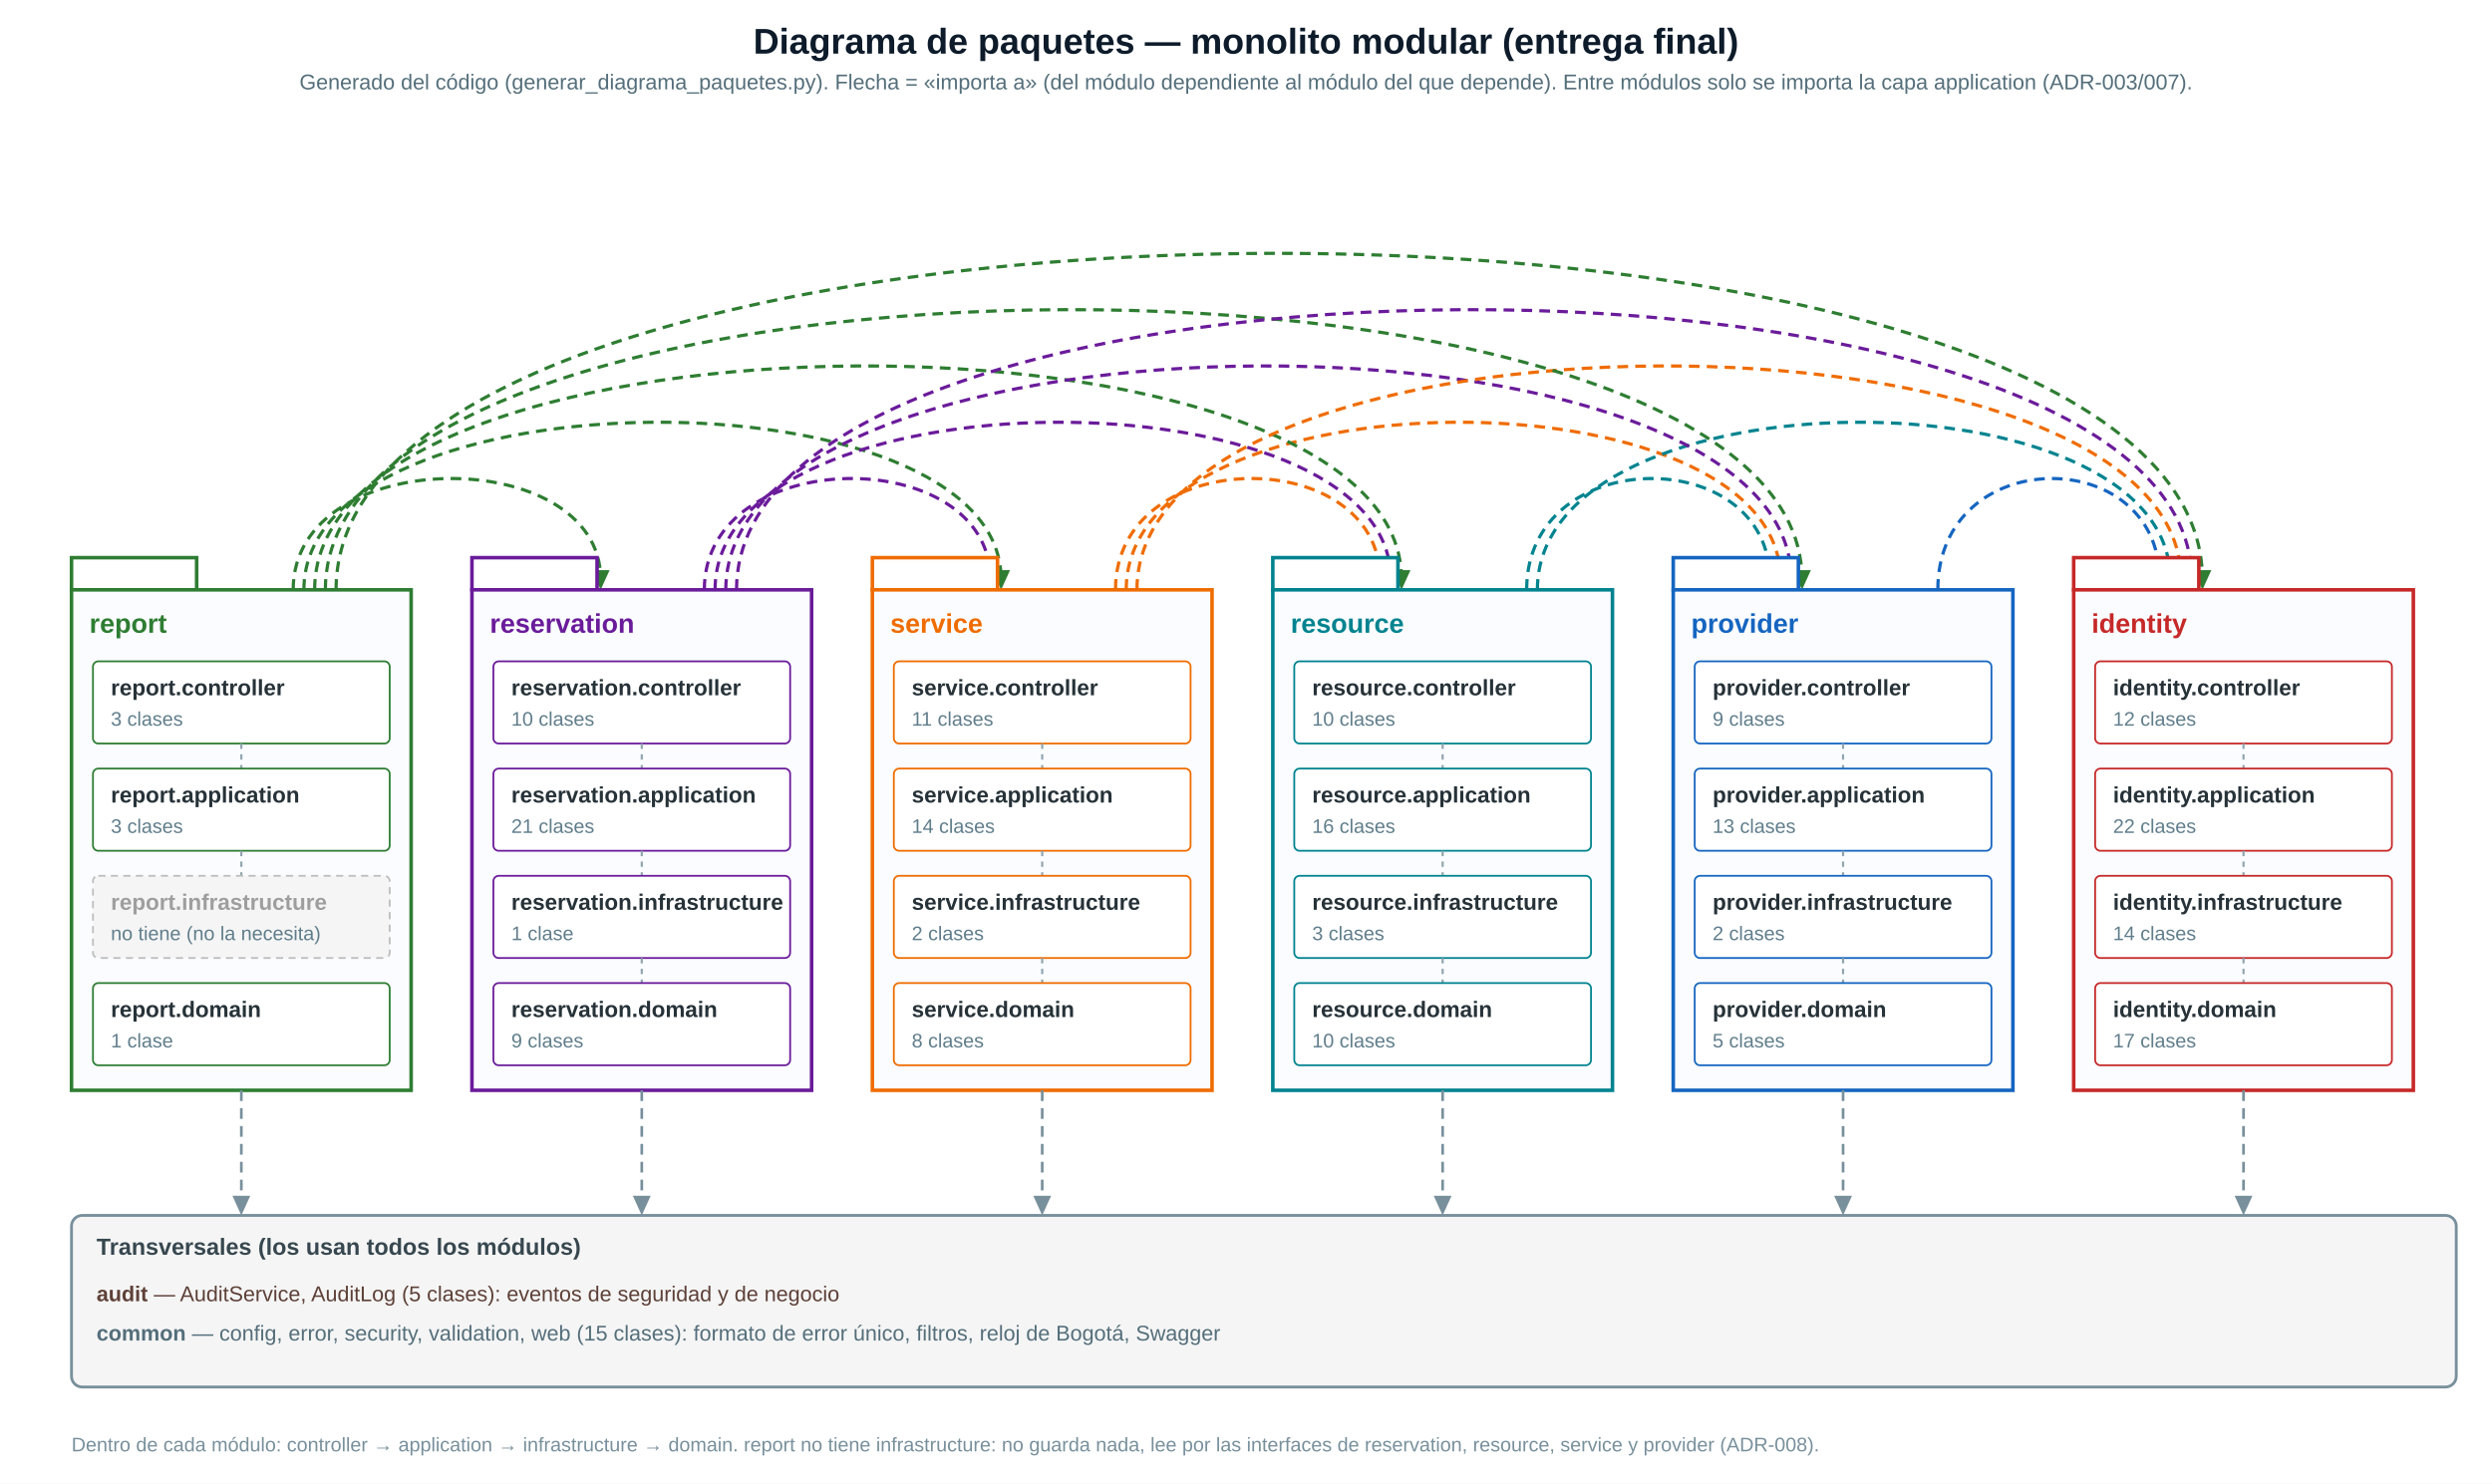
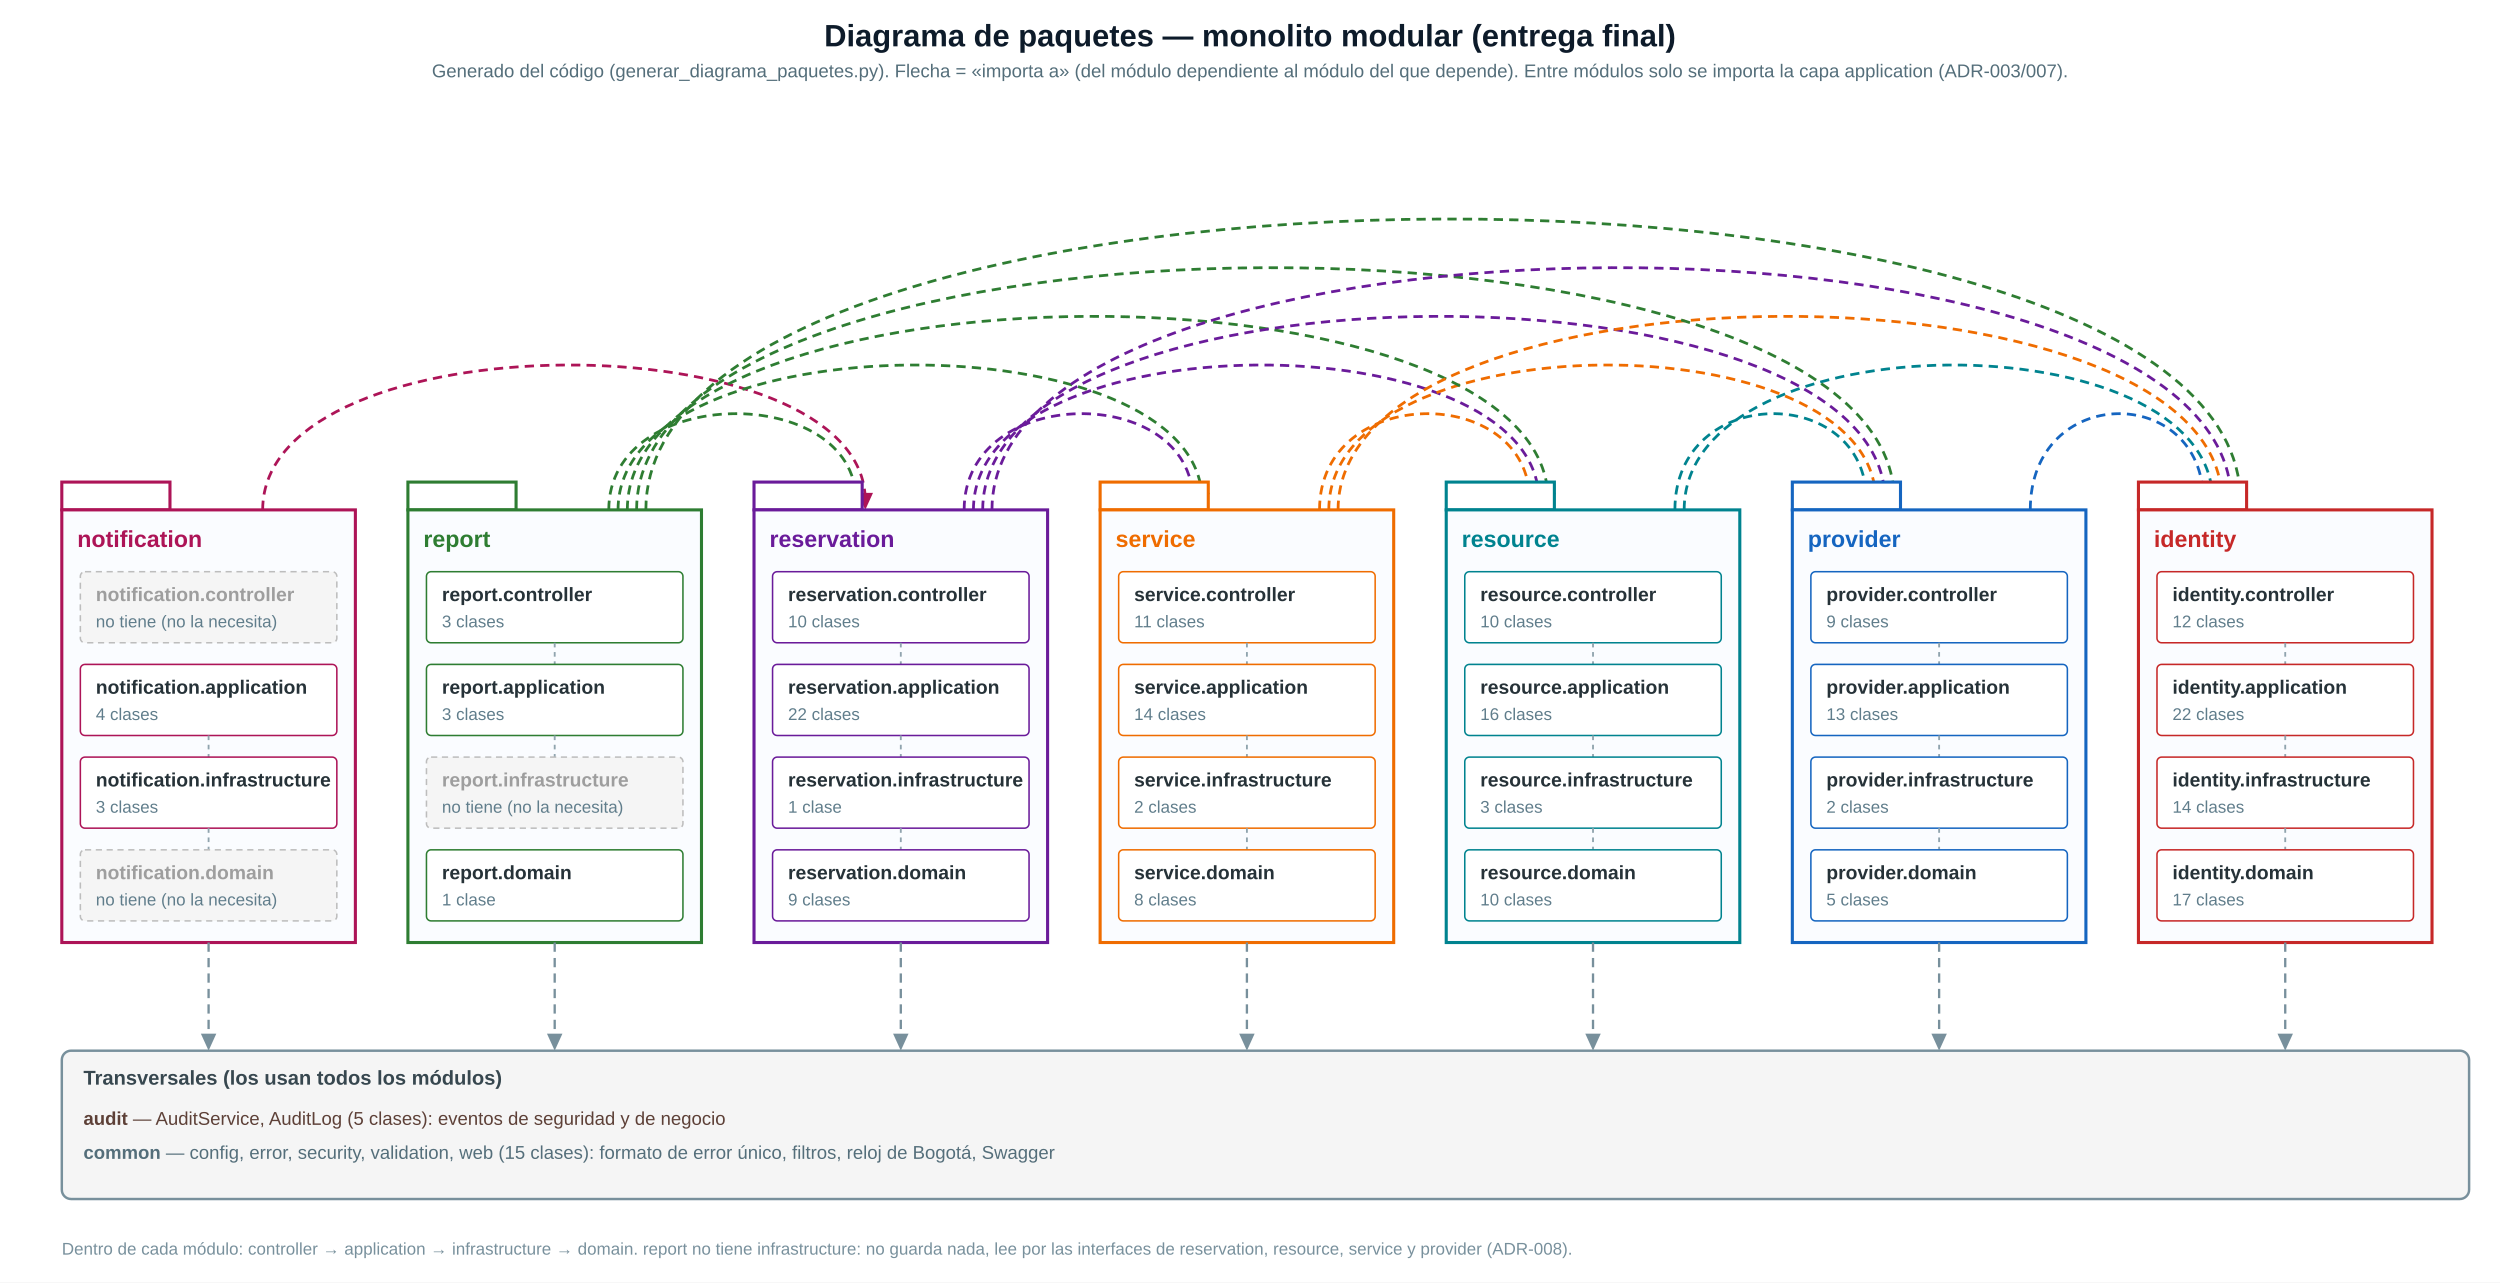
- <svg xmlns="http://www.w3.org/2000/svg" viewBox="0 0 1394 830" width="1394" height="830" font-family="Arial, Helvetica, sans-serif">
-   <rect width="1394" height="830" fill="#ffffff" />
-   <text x="697" y="30" text-anchor="middle" font-size="20" font-weight="bold" fill="#0d1b2a">Diagrama de paquetes — monolito modular (entrega final)</text>
-   <text x="697" y="50" text-anchor="middle" font-size="12" fill="#546e7a">Generado del código (generar_diagrama_paquetes.py). Flecha = «importa a» (del módulo dependiente al módulo del que depende). Entre módulos solo se importa la capa application (ADR-003/007).</text>
-   <path d="M 164 330 C 164 248, 336 248, 336 324" fill="none" stroke="#2e7d32" stroke-width="1.8" stroke-dasharray="6,4" />
-   <polygon points="336,330 331,319 341,319" fill="#2e7d32" />
-   <path d="M 394 330 C 394 248, 554 248, 554 324" fill="none" stroke="#6a1b9a" stroke-width="1.8" stroke-dasharray="6,4" />
-   <polygon points="554,330 549,319 559,319" fill="#6a1b9a" />
-   <path d="M 624 330 C 624 248, 772 248, 772 324" fill="none" stroke="#ef6c00" stroke-width="1.8" stroke-dasharray="6,4" />
-   <polygon points="772,330 767,319 777,319" fill="#ef6c00" />
-   <path d="M 854 330 C 854 248, 990 248, 990 324" fill="none" stroke="#00838f" stroke-width="1.8" stroke-dasharray="6,4" />
-   <polygon points="990,330 985,319 995,319" fill="#00838f" />
-   <path d="M 1084 330 C 1084 248, 1208 248, 1208 324" fill="none" stroke="#1565c0" stroke-width="1.8" stroke-dasharray="6,4" />
-   <polygon points="1208,330 1203,319 1213,319" fill="#1565c0" />
-   <path d="M 170 330 C 170 206, 560 206, 560 324" fill="none" stroke="#2e7d32" stroke-width="1.8" stroke-dasharray="6,4" />
-   <polygon points="560,330 555,319 565,319" fill="#2e7d32" />
-   <path d="M 400 330 C 400 206, 778 206, 778 324" fill="none" stroke="#6a1b9a" stroke-width="1.8" stroke-dasharray="6,4" />
-   <polygon points="778,330 773,319 783,319" fill="#6a1b9a" />
-   <path d="M 630 330 C 630 206, 996 206, 996 324" fill="none" stroke="#ef6c00" stroke-width="1.8" stroke-dasharray="6,4" />
-   <polygon points="996,330 991,319 1001,319" fill="#ef6c00" />
-   <path d="M 860 330 C 860 206, 1214 206, 1214 324" fill="none" stroke="#00838f" stroke-width="1.8" stroke-dasharray="6,4" />
-   <polygon points="1214,330 1209,319 1219,319" fill="#00838f" />
-   <path d="M 176 330 C 176 164, 784 164, 784 324" fill="none" stroke="#2e7d32" stroke-width="1.8" stroke-dasharray="6,4" />
-   <polygon points="784,330 779,319 789,319" fill="#2e7d32" />
-   <path d="M 406 330 C 406 164, 1002 164, 1002 324" fill="none" stroke="#6a1b9a" stroke-width="1.8" stroke-dasharray="6,4" />
-   <polygon points="1002,330 997,319 1007,319" fill="#6a1b9a" />
-   <path d="M 636 330 C 636 164, 1220 164, 1220 324" fill="none" stroke="#ef6c00" stroke-width="1.8" stroke-dasharray="6,4" />
-   <polygon points="1220,330 1215,319 1225,319" fill="#ef6c00" />
-   <path d="M 182 330 C 182 122, 1008 122, 1008 324" fill="none" stroke="#2e7d32" stroke-width="1.8" stroke-dasharray="6,4" />
-   <polygon points="1008,330 1003,319 1013,319" fill="#2e7d32" />
-   <path d="M 412 330 C 412 122, 1226 122, 1226 324" fill="none" stroke="#6a1b9a" stroke-width="1.8" stroke-dasharray="6,4" />
-   <polygon points="1226,330 1221,319 1231,319" fill="#6a1b9a" />
-   <path d="M 188 330 C 188 80, 1232 80, 1232 324" fill="none" stroke="#2e7d32" stroke-width="1.8" stroke-dasharray="6,4" />
-   <polygon points="1232,330 1227,319 1237,319" fill="#2e7d32" />
-   <rect x="40" y="312" width="70" height="18" fill="#ffffff" stroke="#2e7d32" stroke-width="2" />
-   <rect x="40" y="330" width="190" height="280" fill="#fafcff" stroke="#2e7d32" stroke-width="2" />
-   <text x="50" y="354" font-size="15" font-weight="bold" fill="#2e7d32">report</text>
-   <rect x="52" y="370" width="166" height="46" rx="3" fill="#ffffff" stroke="#2e7d32" />
-   <text x="62" y="389" font-size="12.5" font-weight="bold" fill="#263238">report.controller</text>
-   <text x="62" y="406" font-size="11" fill="#607d8b">3 clases</text>
-   <line x1="135" y1="416" x2="135" y2="430" stroke="#90a4ae" stroke-width="1.2" stroke-dasharray="3,3" />
-   <rect x="52" y="430" width="166" height="46" rx="3" fill="#ffffff" stroke="#2e7d32" />
-   <text x="62" y="449" font-size="12.5" font-weight="bold" fill="#263238">report.application</text>
-   <text x="62" y="466" font-size="11" fill="#607d8b">3 clases</text>
+ <svg xmlns="http://www.w3.org/2000/svg" viewBox="0 0 1618 830" width="1618" height="830" font-family="Arial, Helvetica, sans-serif">
+   <rect width="1618" height="830" fill="#ffffff" />
+   <text x="809" y="30" text-anchor="middle" font-size="20" font-weight="bold" fill="#0d1b2a">Diagrama de paquetes — monolito modular (entrega final)</text>
+   <text x="809" y="50" text-anchor="middle" font-size="12" fill="#546e7a">Generado del código (generar_diagrama_paquetes.py). Flecha = «importa a» (del módulo dependiente al módulo del que depende). Entre módulos solo se importa la capa application (ADR-003/007).</text>
+   <path d="M 394 330 C 394 248, 554 248, 554 324" fill="none" stroke="#2e7d32" stroke-width="1.8" stroke-dasharray="6,4" />
+   <polygon points="554,330 549,319 559,319" fill="#2e7d32" />
+   <path d="M 624 330 C 624 248, 772 248, 772 324" fill="none" stroke="#6a1b9a" stroke-width="1.8" stroke-dasharray="6,4" />
+   <polygon points="772,330 767,319 777,319" fill="#6a1b9a" />
+   <path d="M 854 330 C 854 248, 990 248, 990 324" fill="none" stroke="#ef6c00" stroke-width="1.8" stroke-dasharray="6,4" />
+   <polygon points="990,330 985,319 995,319" fill="#ef6c00" />
+   <path d="M 1084 330 C 1084 248, 1208 248, 1208 324" fill="none" stroke="#00838f" stroke-width="1.8" stroke-dasharray="6,4" />
+   <polygon points="1208,330 1203,319 1213,319" fill="#00838f" />
+   <path d="M 1314 330 C 1314 248, 1426 248, 1426 324" fill="none" stroke="#1565c0" stroke-width="1.8" stroke-dasharray="6,4" />
+   <polygon points="1426,330 1421,319 1431,319" fill="#1565c0" />
+   <path d="M 170 330 C 170 206, 560 206, 560 324" fill="none" stroke="#ad1457" stroke-width="1.8" stroke-dasharray="6,4" />
+   <polygon points="560,330 555,319 565,319" fill="#ad1457" />
+   <path d="M 400 330 C 400 206, 778 206, 778 324" fill="none" stroke="#2e7d32" stroke-width="1.8" stroke-dasharray="6,4" />
+   <polygon points="778,330 773,319 783,319" fill="#2e7d32" />
+   <path d="M 630 330 C 630 206, 996 206, 996 324" fill="none" stroke="#6a1b9a" stroke-width="1.8" stroke-dasharray="6,4" />
+   <polygon points="996,330 991,319 1001,319" fill="#6a1b9a" />
+   <path d="M 860 330 C 860 206, 1214 206, 1214 324" fill="none" stroke="#ef6c00" stroke-width="1.8" stroke-dasharray="6,4" />
+   <polygon points="1214,330 1209,319 1219,319" fill="#ef6c00" />
+   <path d="M 1090 330 C 1090 206, 1432 206, 1432 324" fill="none" stroke="#00838f" stroke-width="1.8" stroke-dasharray="6,4" />
+   <polygon points="1432,330 1427,319 1437,319" fill="#00838f" />
+   <path d="M 406 330 C 406 164, 1002 164, 1002 324" fill="none" stroke="#2e7d32" stroke-width="1.8" stroke-dasharray="6,4" />
+   <polygon points="1002,330 997,319 1007,319" fill="#2e7d32" />
+   <path d="M 636 330 C 636 164, 1220 164, 1220 324" fill="none" stroke="#6a1b9a" stroke-width="1.8" stroke-dasharray="6,4" />
+   <polygon points="1220,330 1215,319 1225,319" fill="#6a1b9a" />
+   <path d="M 866 330 C 866 164, 1438 164, 1438 324" fill="none" stroke="#ef6c00" stroke-width="1.8" stroke-dasharray="6,4" />
+   <polygon points="1438,330 1433,319 1443,319" fill="#ef6c00" />
+   <path d="M 412 330 C 412 122, 1226 122, 1226 324" fill="none" stroke="#2e7d32" stroke-width="1.8" stroke-dasharray="6,4" />
+   <polygon points="1226,330 1221,319 1231,319" fill="#2e7d32" />
+   <path d="M 642 330 C 642 122, 1444 122, 1444 324" fill="none" stroke="#6a1b9a" stroke-width="1.8" stroke-dasharray="6,4" />
+   <polygon points="1444,330 1439,319 1449,319" fill="#6a1b9a" />
+   <path d="M 418 330 C 418 80, 1450 80, 1450 324" fill="none" stroke="#2e7d32" stroke-width="1.8" stroke-dasharray="6,4" />
+   <polygon points="1450,330 1445,319 1455,319" fill="#2e7d32" />
+   <rect x="40" y="312" width="70" height="18" fill="#ffffff" stroke="#ad1457" stroke-width="2" />
+   <rect x="40" y="330" width="190" height="280" fill="#fafcff" stroke="#ad1457" stroke-width="2" />
+   <text x="50" y="354" font-size="15" font-weight="bold" fill="#ad1457">notification</text>
+   <rect x="52" y="370" width="166" height="46" rx="3" fill="#f5f5f5" stroke="#bdbdbd" stroke-dasharray="4,3" />
+   <text x="62" y="389" font-size="12.5" font-weight="bold" fill="#9e9e9e">notification.controller</text>
+   <text x="62" y="406" font-size="11" fill="#607d8b">no tiene (no la necesita)</text>
+   <rect x="52" y="430" width="166" height="46" rx="3" fill="#ffffff" stroke="#ad1457" />
+   <text x="62" y="449" font-size="12.5" font-weight="bold" fill="#263238">notification.application</text>
+   <text x="62" y="466" font-size="11" fill="#607d8b">4 clases</text>
  <line x1="135" y1="476" x2="135" y2="490" stroke="#90a4ae" stroke-width="1.2" stroke-dasharray="3,3" />
-   <rect x="52" y="490" width="166" height="46" rx="3" fill="#f5f5f5" stroke="#bdbdbd" stroke-dasharray="4,3" />
-   <text x="62" y="509" font-size="12.5" font-weight="bold" fill="#9e9e9e">report.infrastructure</text>
-   <text x="62" y="526" font-size="11" fill="#607d8b">no tiene (no la necesita)</text>
-   <rect x="52" y="550" width="166" height="46" rx="3" fill="#ffffff" stroke="#2e7d32" />
-   <text x="62" y="569" font-size="12.5" font-weight="bold" fill="#263238">report.domain</text>
-   <text x="62" y="586" font-size="11" fill="#607d8b">1 clase</text>
-   <rect x="264" y="312" width="70" height="18" fill="#ffffff" stroke="#6a1b9a" stroke-width="2" />
-   <rect x="264" y="330" width="190" height="280" fill="#fafcff" stroke="#6a1b9a" stroke-width="2" />
-   <text x="274" y="354" font-size="15" font-weight="bold" fill="#6a1b9a">reservation</text>
-   <rect x="276" y="370" width="166" height="46" rx="3" fill="#ffffff" stroke="#6a1b9a" />
-   <text x="286" y="389" font-size="12.5" font-weight="bold" fill="#263238">reservation.controller</text>
-   <text x="286" y="406" font-size="11" fill="#607d8b">10 clases</text>
+   <rect x="52" y="490" width="166" height="46" rx="3" fill="#ffffff" stroke="#ad1457" />
+   <text x="62" y="509" font-size="12.5" font-weight="bold" fill="#263238">notification.infrastructure</text>
+   <text x="62" y="526" font-size="11" fill="#607d8b">3 clases</text>
+   <line x1="135" y1="536" x2="135" y2="550" stroke="#90a4ae" stroke-width="1.2" stroke-dasharray="3,3" />
+   <rect x="52" y="550" width="166" height="46" rx="3" fill="#f5f5f5" stroke="#bdbdbd" stroke-dasharray="4,3" />
+   <text x="62" y="569" font-size="12.5" font-weight="bold" fill="#9e9e9e">notification.domain</text>
+   <text x="62" y="586" font-size="11" fill="#607d8b">no tiene (no la necesita)</text>
+   <rect x="264" y="312" width="70" height="18" fill="#ffffff" stroke="#2e7d32" stroke-width="2" />
+   <rect x="264" y="330" width="190" height="280" fill="#fafcff" stroke="#2e7d32" stroke-width="2" />
+   <text x="274" y="354" font-size="15" font-weight="bold" fill="#2e7d32">report</text>
+   <rect x="276" y="370" width="166" height="46" rx="3" fill="#ffffff" stroke="#2e7d32" />
+   <text x="286" y="389" font-size="12.5" font-weight="bold" fill="#263238">report.controller</text>
+   <text x="286" y="406" font-size="11" fill="#607d8b">3 clases</text>
  <line x1="359" y1="416" x2="359" y2="430" stroke="#90a4ae" stroke-width="1.2" stroke-dasharray="3,3" />
-   <rect x="276" y="430" width="166" height="46" rx="3" fill="#ffffff" stroke="#6a1b9a" />
-   <text x="286" y="449" font-size="12.5" font-weight="bold" fill="#263238">reservation.application</text>
-   <text x="286" y="466" font-size="11" fill="#607d8b">21 clases</text>
+   <rect x="276" y="430" width="166" height="46" rx="3" fill="#ffffff" stroke="#2e7d32" />
+   <text x="286" y="449" font-size="12.5" font-weight="bold" fill="#263238">report.application</text>
+   <text x="286" y="466" font-size="11" fill="#607d8b">3 clases</text>
  <line x1="359" y1="476" x2="359" y2="490" stroke="#90a4ae" stroke-width="1.2" stroke-dasharray="3,3" />
-   <rect x="276" y="490" width="166" height="46" rx="3" fill="#ffffff" stroke="#6a1b9a" />
-   <text x="286" y="509" font-size="12.5" font-weight="bold" fill="#263238">reservation.infrastructure</text>
-   <text x="286" y="526" font-size="11" fill="#607d8b">1 clase</text>
-   <line x1="359" y1="536" x2="359" y2="550" stroke="#90a4ae" stroke-width="1.2" stroke-dasharray="3,3" />
-   <rect x="276" y="550" width="166" height="46" rx="3" fill="#ffffff" stroke="#6a1b9a" />
-   <text x="286" y="569" font-size="12.5" font-weight="bold" fill="#263238">reservation.domain</text>
-   <text x="286" y="586" font-size="11" fill="#607d8b">9 clases</text>
-   <rect x="488" y="312" width="70" height="18" fill="#ffffff" stroke="#ef6c00" stroke-width="2" />
-   <rect x="488" y="330" width="190" height="280" fill="#fafcff" stroke="#ef6c00" stroke-width="2" />
-   <text x="498" y="354" font-size="15" font-weight="bold" fill="#ef6c00">service</text>
-   <rect x="500" y="370" width="166" height="46" rx="3" fill="#ffffff" stroke="#ef6c00" />
-   <text x="510" y="389" font-size="12.5" font-weight="bold" fill="#263238">service.controller</text>
-   <text x="510" y="406" font-size="11" fill="#607d8b">11 clases</text>
+   <rect x="276" y="490" width="166" height="46" rx="3" fill="#f5f5f5" stroke="#bdbdbd" stroke-dasharray="4,3" />
+   <text x="286" y="509" font-size="12.5" font-weight="bold" fill="#9e9e9e">report.infrastructure</text>
+   <text x="286" y="526" font-size="11" fill="#607d8b">no tiene (no la necesita)</text>
+   <rect x="276" y="550" width="166" height="46" rx="3" fill="#ffffff" stroke="#2e7d32" />
+   <text x="286" y="569" font-size="12.5" font-weight="bold" fill="#263238">report.domain</text>
+   <text x="286" y="586" font-size="11" fill="#607d8b">1 clase</text>
+   <rect x="488" y="312" width="70" height="18" fill="#ffffff" stroke="#6a1b9a" stroke-width="2" />
+   <rect x="488" y="330" width="190" height="280" fill="#fafcff" stroke="#6a1b9a" stroke-width="2" />
+   <text x="498" y="354" font-size="15" font-weight="bold" fill="#6a1b9a">reservation</text>
+   <rect x="500" y="370" width="166" height="46" rx="3" fill="#ffffff" stroke="#6a1b9a" />
+   <text x="510" y="389" font-size="12.5" font-weight="bold" fill="#263238">reservation.controller</text>
+   <text x="510" y="406" font-size="11" fill="#607d8b">10 clases</text>
  <line x1="583" y1="416" x2="583" y2="430" stroke="#90a4ae" stroke-width="1.2" stroke-dasharray="3,3" />
-   <rect x="500" y="430" width="166" height="46" rx="3" fill="#ffffff" stroke="#ef6c00" />
-   <text x="510" y="449" font-size="12.5" font-weight="bold" fill="#263238">service.application</text>
-   <text x="510" y="466" font-size="11" fill="#607d8b">14 clases</text>
+   <rect x="500" y="430" width="166" height="46" rx="3" fill="#ffffff" stroke="#6a1b9a" />
+   <text x="510" y="449" font-size="12.5" font-weight="bold" fill="#263238">reservation.application</text>
+   <text x="510" y="466" font-size="11" fill="#607d8b">22 clases</text>
  <line x1="583" y1="476" x2="583" y2="490" stroke="#90a4ae" stroke-width="1.2" stroke-dasharray="3,3" />
-   <rect x="500" y="490" width="166" height="46" rx="3" fill="#ffffff" stroke="#ef6c00" />
-   <text x="510" y="509" font-size="12.5" font-weight="bold" fill="#263238">service.infrastructure</text>
-   <text x="510" y="526" font-size="11" fill="#607d8b">2 clases</text>
+   <rect x="500" y="490" width="166" height="46" rx="3" fill="#ffffff" stroke="#6a1b9a" />
+   <text x="510" y="509" font-size="12.5" font-weight="bold" fill="#263238">reservation.infrastructure</text>
+   <text x="510" y="526" font-size="11" fill="#607d8b">1 clase</text>
  <line x1="583" y1="536" x2="583" y2="550" stroke="#90a4ae" stroke-width="1.2" stroke-dasharray="3,3" />
-   <rect x="500" y="550" width="166" height="46" rx="3" fill="#ffffff" stroke="#ef6c00" />
-   <text x="510" y="569" font-size="12.5" font-weight="bold" fill="#263238">service.domain</text>
-   <text x="510" y="586" font-size="11" fill="#607d8b">8 clases</text>
-   <rect x="712" y="312" width="70" height="18" fill="#ffffff" stroke="#00838f" stroke-width="2" />
-   <rect x="712" y="330" width="190" height="280" fill="#fafcff" stroke="#00838f" stroke-width="2" />
-   <text x="722" y="354" font-size="15" font-weight="bold" fill="#00838f">resource</text>
-   <rect x="724" y="370" width="166" height="46" rx="3" fill="#ffffff" stroke="#00838f" />
-   <text x="734" y="389" font-size="12.5" font-weight="bold" fill="#263238">resource.controller</text>
-   <text x="734" y="406" font-size="11" fill="#607d8b">10 clases</text>
+   <rect x="500" y="550" width="166" height="46" rx="3" fill="#ffffff" stroke="#6a1b9a" />
+   <text x="510" y="569" font-size="12.5" font-weight="bold" fill="#263238">reservation.domain</text>
+   <text x="510" y="586" font-size="11" fill="#607d8b">9 clases</text>
+   <rect x="712" y="312" width="70" height="18" fill="#ffffff" stroke="#ef6c00" stroke-width="2" />
+   <rect x="712" y="330" width="190" height="280" fill="#fafcff" stroke="#ef6c00" stroke-width="2" />
+   <text x="722" y="354" font-size="15" font-weight="bold" fill="#ef6c00">service</text>
+   <rect x="724" y="370" width="166" height="46" rx="3" fill="#ffffff" stroke="#ef6c00" />
+   <text x="734" y="389" font-size="12.5" font-weight="bold" fill="#263238">service.controller</text>
+   <text x="734" y="406" font-size="11" fill="#607d8b">11 clases</text>
  <line x1="807" y1="416" x2="807" y2="430" stroke="#90a4ae" stroke-width="1.2" stroke-dasharray="3,3" />
-   <rect x="724" y="430" width="166" height="46" rx="3" fill="#ffffff" stroke="#00838f" />
-   <text x="734" y="449" font-size="12.5" font-weight="bold" fill="#263238">resource.application</text>
-   <text x="734" y="466" font-size="11" fill="#607d8b">16 clases</text>
+   <rect x="724" y="430" width="166" height="46" rx="3" fill="#ffffff" stroke="#ef6c00" />
+   <text x="734" y="449" font-size="12.5" font-weight="bold" fill="#263238">service.application</text>
+   <text x="734" y="466" font-size="11" fill="#607d8b">14 clases</text>
  <line x1="807" y1="476" x2="807" y2="490" stroke="#90a4ae" stroke-width="1.2" stroke-dasharray="3,3" />
-   <rect x="724" y="490" width="166" height="46" rx="3" fill="#ffffff" stroke="#00838f" />
-   <text x="734" y="509" font-size="12.5" font-weight="bold" fill="#263238">resource.infrastructure</text>
-   <text x="734" y="526" font-size="11" fill="#607d8b">3 clases</text>
+   <rect x="724" y="490" width="166" height="46" rx="3" fill="#ffffff" stroke="#ef6c00" />
+   <text x="734" y="509" font-size="12.5" font-weight="bold" fill="#263238">service.infrastructure</text>
+   <text x="734" y="526" font-size="11" fill="#607d8b">2 clases</text>
  <line x1="807" y1="536" x2="807" y2="550" stroke="#90a4ae" stroke-width="1.2" stroke-dasharray="3,3" />
-   <rect x="724" y="550" width="166" height="46" rx="3" fill="#ffffff" stroke="#00838f" />
-   <text x="734" y="569" font-size="12.5" font-weight="bold" fill="#263238">resource.domain</text>
-   <text x="734" y="586" font-size="11" fill="#607d8b">10 clases</text>
-   <rect x="936" y="312" width="70" height="18" fill="#ffffff" stroke="#1565c0" stroke-width="2" />
-   <rect x="936" y="330" width="190" height="280" fill="#fafcff" stroke="#1565c0" stroke-width="2" />
-   <text x="946" y="354" font-size="15" font-weight="bold" fill="#1565c0">provider</text>
-   <rect x="948" y="370" width="166" height="46" rx="3" fill="#ffffff" stroke="#1565c0" />
-   <text x="958" y="389" font-size="12.5" font-weight="bold" fill="#263238">provider.controller</text>
-   <text x="958" y="406" font-size="11" fill="#607d8b">9 clases</text>
+   <rect x="724" y="550" width="166" height="46" rx="3" fill="#ffffff" stroke="#ef6c00" />
+   <text x="734" y="569" font-size="12.5" font-weight="bold" fill="#263238">service.domain</text>
+   <text x="734" y="586" font-size="11" fill="#607d8b">8 clases</text>
+   <rect x="936" y="312" width="70" height="18" fill="#ffffff" stroke="#00838f" stroke-width="2" />
+   <rect x="936" y="330" width="190" height="280" fill="#fafcff" stroke="#00838f" stroke-width="2" />
+   <text x="946" y="354" font-size="15" font-weight="bold" fill="#00838f">resource</text>
+   <rect x="948" y="370" width="166" height="46" rx="3" fill="#ffffff" stroke="#00838f" />
+   <text x="958" y="389" font-size="12.5" font-weight="bold" fill="#263238">resource.controller</text>
+   <text x="958" y="406" font-size="11" fill="#607d8b">10 clases</text>
  <line x1="1031" y1="416" x2="1031" y2="430" stroke="#90a4ae" stroke-width="1.2" stroke-dasharray="3,3" />
-   <rect x="948" y="430" width="166" height="46" rx="3" fill="#ffffff" stroke="#1565c0" />
-   <text x="958" y="449" font-size="12.5" font-weight="bold" fill="#263238">provider.application</text>
-   <text x="958" y="466" font-size="11" fill="#607d8b">13 clases</text>
+   <rect x="948" y="430" width="166" height="46" rx="3" fill="#ffffff" stroke="#00838f" />
+   <text x="958" y="449" font-size="12.5" font-weight="bold" fill="#263238">resource.application</text>
+   <text x="958" y="466" font-size="11" fill="#607d8b">16 clases</text>
  <line x1="1031" y1="476" x2="1031" y2="490" stroke="#90a4ae" stroke-width="1.2" stroke-dasharray="3,3" />
-   <rect x="948" y="490" width="166" height="46" rx="3" fill="#ffffff" stroke="#1565c0" />
-   <text x="958" y="509" font-size="12.5" font-weight="bold" fill="#263238">provider.infrastructure</text>
-   <text x="958" y="526" font-size="11" fill="#607d8b">2 clases</text>
+   <rect x="948" y="490" width="166" height="46" rx="3" fill="#ffffff" stroke="#00838f" />
+   <text x="958" y="509" font-size="12.5" font-weight="bold" fill="#263238">resource.infrastructure</text>
+   <text x="958" y="526" font-size="11" fill="#607d8b">3 clases</text>
  <line x1="1031" y1="536" x2="1031" y2="550" stroke="#90a4ae" stroke-width="1.2" stroke-dasharray="3,3" />
-   <rect x="948" y="550" width="166" height="46" rx="3" fill="#ffffff" stroke="#1565c0" />
-   <text x="958" y="569" font-size="12.5" font-weight="bold" fill="#263238">provider.domain</text>
-   <text x="958" y="586" font-size="11" fill="#607d8b">5 clases</text>
-   <rect x="1160" y="312" width="70" height="18" fill="#ffffff" stroke="#c62828" stroke-width="2" />
-   <rect x="1160" y="330" width="190" height="280" fill="#fafcff" stroke="#c62828" stroke-width="2" />
-   <text x="1170" y="354" font-size="15" font-weight="bold" fill="#c62828">identity</text>
-   <rect x="1172" y="370" width="166" height="46" rx="3" fill="#ffffff" stroke="#c62828" />
-   <text x="1182" y="389" font-size="12.5" font-weight="bold" fill="#263238">identity.controller</text>
-   <text x="1182" y="406" font-size="11" fill="#607d8b">12 clases</text>
+   <rect x="948" y="550" width="166" height="46" rx="3" fill="#ffffff" stroke="#00838f" />
+   <text x="958" y="569" font-size="12.5" font-weight="bold" fill="#263238">resource.domain</text>
+   <text x="958" y="586" font-size="11" fill="#607d8b">10 clases</text>
+   <rect x="1160" y="312" width="70" height="18" fill="#ffffff" stroke="#1565c0" stroke-width="2" />
+   <rect x="1160" y="330" width="190" height="280" fill="#fafcff" stroke="#1565c0" stroke-width="2" />
+   <text x="1170" y="354" font-size="15" font-weight="bold" fill="#1565c0">provider</text>
+   <rect x="1172" y="370" width="166" height="46" rx="3" fill="#ffffff" stroke="#1565c0" />
+   <text x="1182" y="389" font-size="12.5" font-weight="bold" fill="#263238">provider.controller</text>
+   <text x="1182" y="406" font-size="11" fill="#607d8b">9 clases</text>
  <line x1="1255" y1="416" x2="1255" y2="430" stroke="#90a4ae" stroke-width="1.2" stroke-dasharray="3,3" />
-   <rect x="1172" y="430" width="166" height="46" rx="3" fill="#ffffff" stroke="#c62828" />
-   <text x="1182" y="449" font-size="12.5" font-weight="bold" fill="#263238">identity.application</text>
-   <text x="1182" y="466" font-size="11" fill="#607d8b">22 clases</text>
+   <rect x="1172" y="430" width="166" height="46" rx="3" fill="#ffffff" stroke="#1565c0" />
+   <text x="1182" y="449" font-size="12.5" font-weight="bold" fill="#263238">provider.application</text>
+   <text x="1182" y="466" font-size="11" fill="#607d8b">13 clases</text>
  <line x1="1255" y1="476" x2="1255" y2="490" stroke="#90a4ae" stroke-width="1.2" stroke-dasharray="3,3" />
-   <rect x="1172" y="490" width="166" height="46" rx="3" fill="#ffffff" stroke="#c62828" />
-   <text x="1182" y="509" font-size="12.5" font-weight="bold" fill="#263238">identity.infrastructure</text>
-   <text x="1182" y="526" font-size="11" fill="#607d8b">14 clases</text>
+   <rect x="1172" y="490" width="166" height="46" rx="3" fill="#ffffff" stroke="#1565c0" />
+   <text x="1182" y="509" font-size="12.5" font-weight="bold" fill="#263238">provider.infrastructure</text>
+   <text x="1182" y="526" font-size="11" fill="#607d8b">2 clases</text>
  <line x1="1255" y1="536" x2="1255" y2="550" stroke="#90a4ae" stroke-width="1.2" stroke-dasharray="3,3" />
-   <rect x="1172" y="550" width="166" height="46" rx="3" fill="#ffffff" stroke="#c62828" />
-   <text x="1182" y="569" font-size="12.5" font-weight="bold" fill="#263238">identity.domain</text>
-   <text x="1182" y="586" font-size="11" fill="#607d8b">17 clases</text>
-   <rect x="40" y="680" width="1334" height="96" rx="6" fill="#f5f5f5" stroke="#78909c" stroke-width="1.6" />
+   <rect x="1172" y="550" width="166" height="46" rx="3" fill="#ffffff" stroke="#1565c0" />
+   <text x="1182" y="569" font-size="12.5" font-weight="bold" fill="#263238">provider.domain</text>
+   <text x="1182" y="586" font-size="11" fill="#607d8b">5 clases</text>
+   <rect x="1384" y="312" width="70" height="18" fill="#ffffff" stroke="#c62828" stroke-width="2" />
+   <rect x="1384" y="330" width="190" height="280" fill="#fafcff" stroke="#c62828" stroke-width="2" />
+   <text x="1394" y="354" font-size="15" font-weight="bold" fill="#c62828">identity</text>
+   <rect x="1396" y="370" width="166" height="46" rx="3" fill="#ffffff" stroke="#c62828" />
+   <text x="1406" y="389" font-size="12.5" font-weight="bold" fill="#263238">identity.controller</text>
+   <text x="1406" y="406" font-size="11" fill="#607d8b">12 clases</text>
+   <line x1="1479" y1="416" x2="1479" y2="430" stroke="#90a4ae" stroke-width="1.2" stroke-dasharray="3,3" />
+   <rect x="1396" y="430" width="166" height="46" rx="3" fill="#ffffff" stroke="#c62828" />
+   <text x="1406" y="449" font-size="12.5" font-weight="bold" fill="#263238">identity.application</text>
+   <text x="1406" y="466" font-size="11" fill="#607d8b">22 clases</text>
+   <line x1="1479" y1="476" x2="1479" y2="490" stroke="#90a4ae" stroke-width="1.2" stroke-dasharray="3,3" />
+   <rect x="1396" y="490" width="166" height="46" rx="3" fill="#ffffff" stroke="#c62828" />
+   <text x="1406" y="509" font-size="12.5" font-weight="bold" fill="#263238">identity.infrastructure</text>
+   <text x="1406" y="526" font-size="11" fill="#607d8b">14 clases</text>
+   <line x1="1479" y1="536" x2="1479" y2="550" stroke="#90a4ae" stroke-width="1.2" stroke-dasharray="3,3" />
+   <rect x="1396" y="550" width="166" height="46" rx="3" fill="#ffffff" stroke="#c62828" />
+   <text x="1406" y="569" font-size="12.5" font-weight="bold" fill="#263238">identity.domain</text>
+   <text x="1406" y="586" font-size="11" fill="#607d8b">17 clases</text>
+   <rect x="40" y="680" width="1558" height="96" rx="6" fill="#f5f5f5" stroke="#78909c" stroke-width="1.6" />
  <text x="54" y="702" font-size="13" font-weight="bold" fill="#37474f">Transversales (los usan todos los módulos)</text>
  <text x="54" y="728" font-size="12" fill="#5d4037">
    <tspan font-weight="bold">audit</tspan> — AuditService, AuditLog (5 clases): eventos de seguridad y de negocio</text>
  <text x="54" y="750" font-size="12" fill="#546e7a">
    <tspan font-weight="bold">common</tspan> — config, error, security, validation, web (15 clases): formato de error único, filtros, reloj de Bogotá, Swagger</text>
  <line x1="135" y1="610" x2="135" y2="674" stroke="#78909c" stroke-width="1.5" stroke-dasharray="6,4" />
  <polygon points="135,680 130,669 140,669" fill="#78909c" />
  <line x1="359" y1="610" x2="359" y2="674" stroke="#78909c" stroke-width="1.5" stroke-dasharray="6,4" />
  <polygon points="359,680 354,669 364,669" fill="#78909c" />
  <line x1="583" y1="610" x2="583" y2="674" stroke="#78909c" stroke-width="1.5" stroke-dasharray="6,4" />
  <polygon points="583,680 578,669 588,669" fill="#78909c" />
  <line x1="807" y1="610" x2="807" y2="674" stroke="#78909c" stroke-width="1.5" stroke-dasharray="6,4" />
  <polygon points="807,680 802,669 812,669" fill="#78909c" />
  <line x1="1031" y1="610" x2="1031" y2="674" stroke="#78909c" stroke-width="1.5" stroke-dasharray="6,4" />
  <polygon points="1031,680 1026,669 1036,669" fill="#78909c" />
  <line x1="1255" y1="610" x2="1255" y2="674" stroke="#78909c" stroke-width="1.5" stroke-dasharray="6,4" />
  <polygon points="1255,680 1250,669 1260,669" fill="#78909c" />
+   <line x1="1479" y1="610" x2="1479" y2="674" stroke="#78909c" stroke-width="1.5" stroke-dasharray="6,4" />
+   <polygon points="1479,680 1474,669 1484,669" fill="#78909c" />
  <text x="40" y="812" font-size="11" fill="#78909c">Dentro de cada módulo: controller → application → infrastructure → domain. report no tiene infrastructure: no guarda nada, lee por las interfaces de reservation, resource, service y provider (ADR-008).</text>
</svg>
